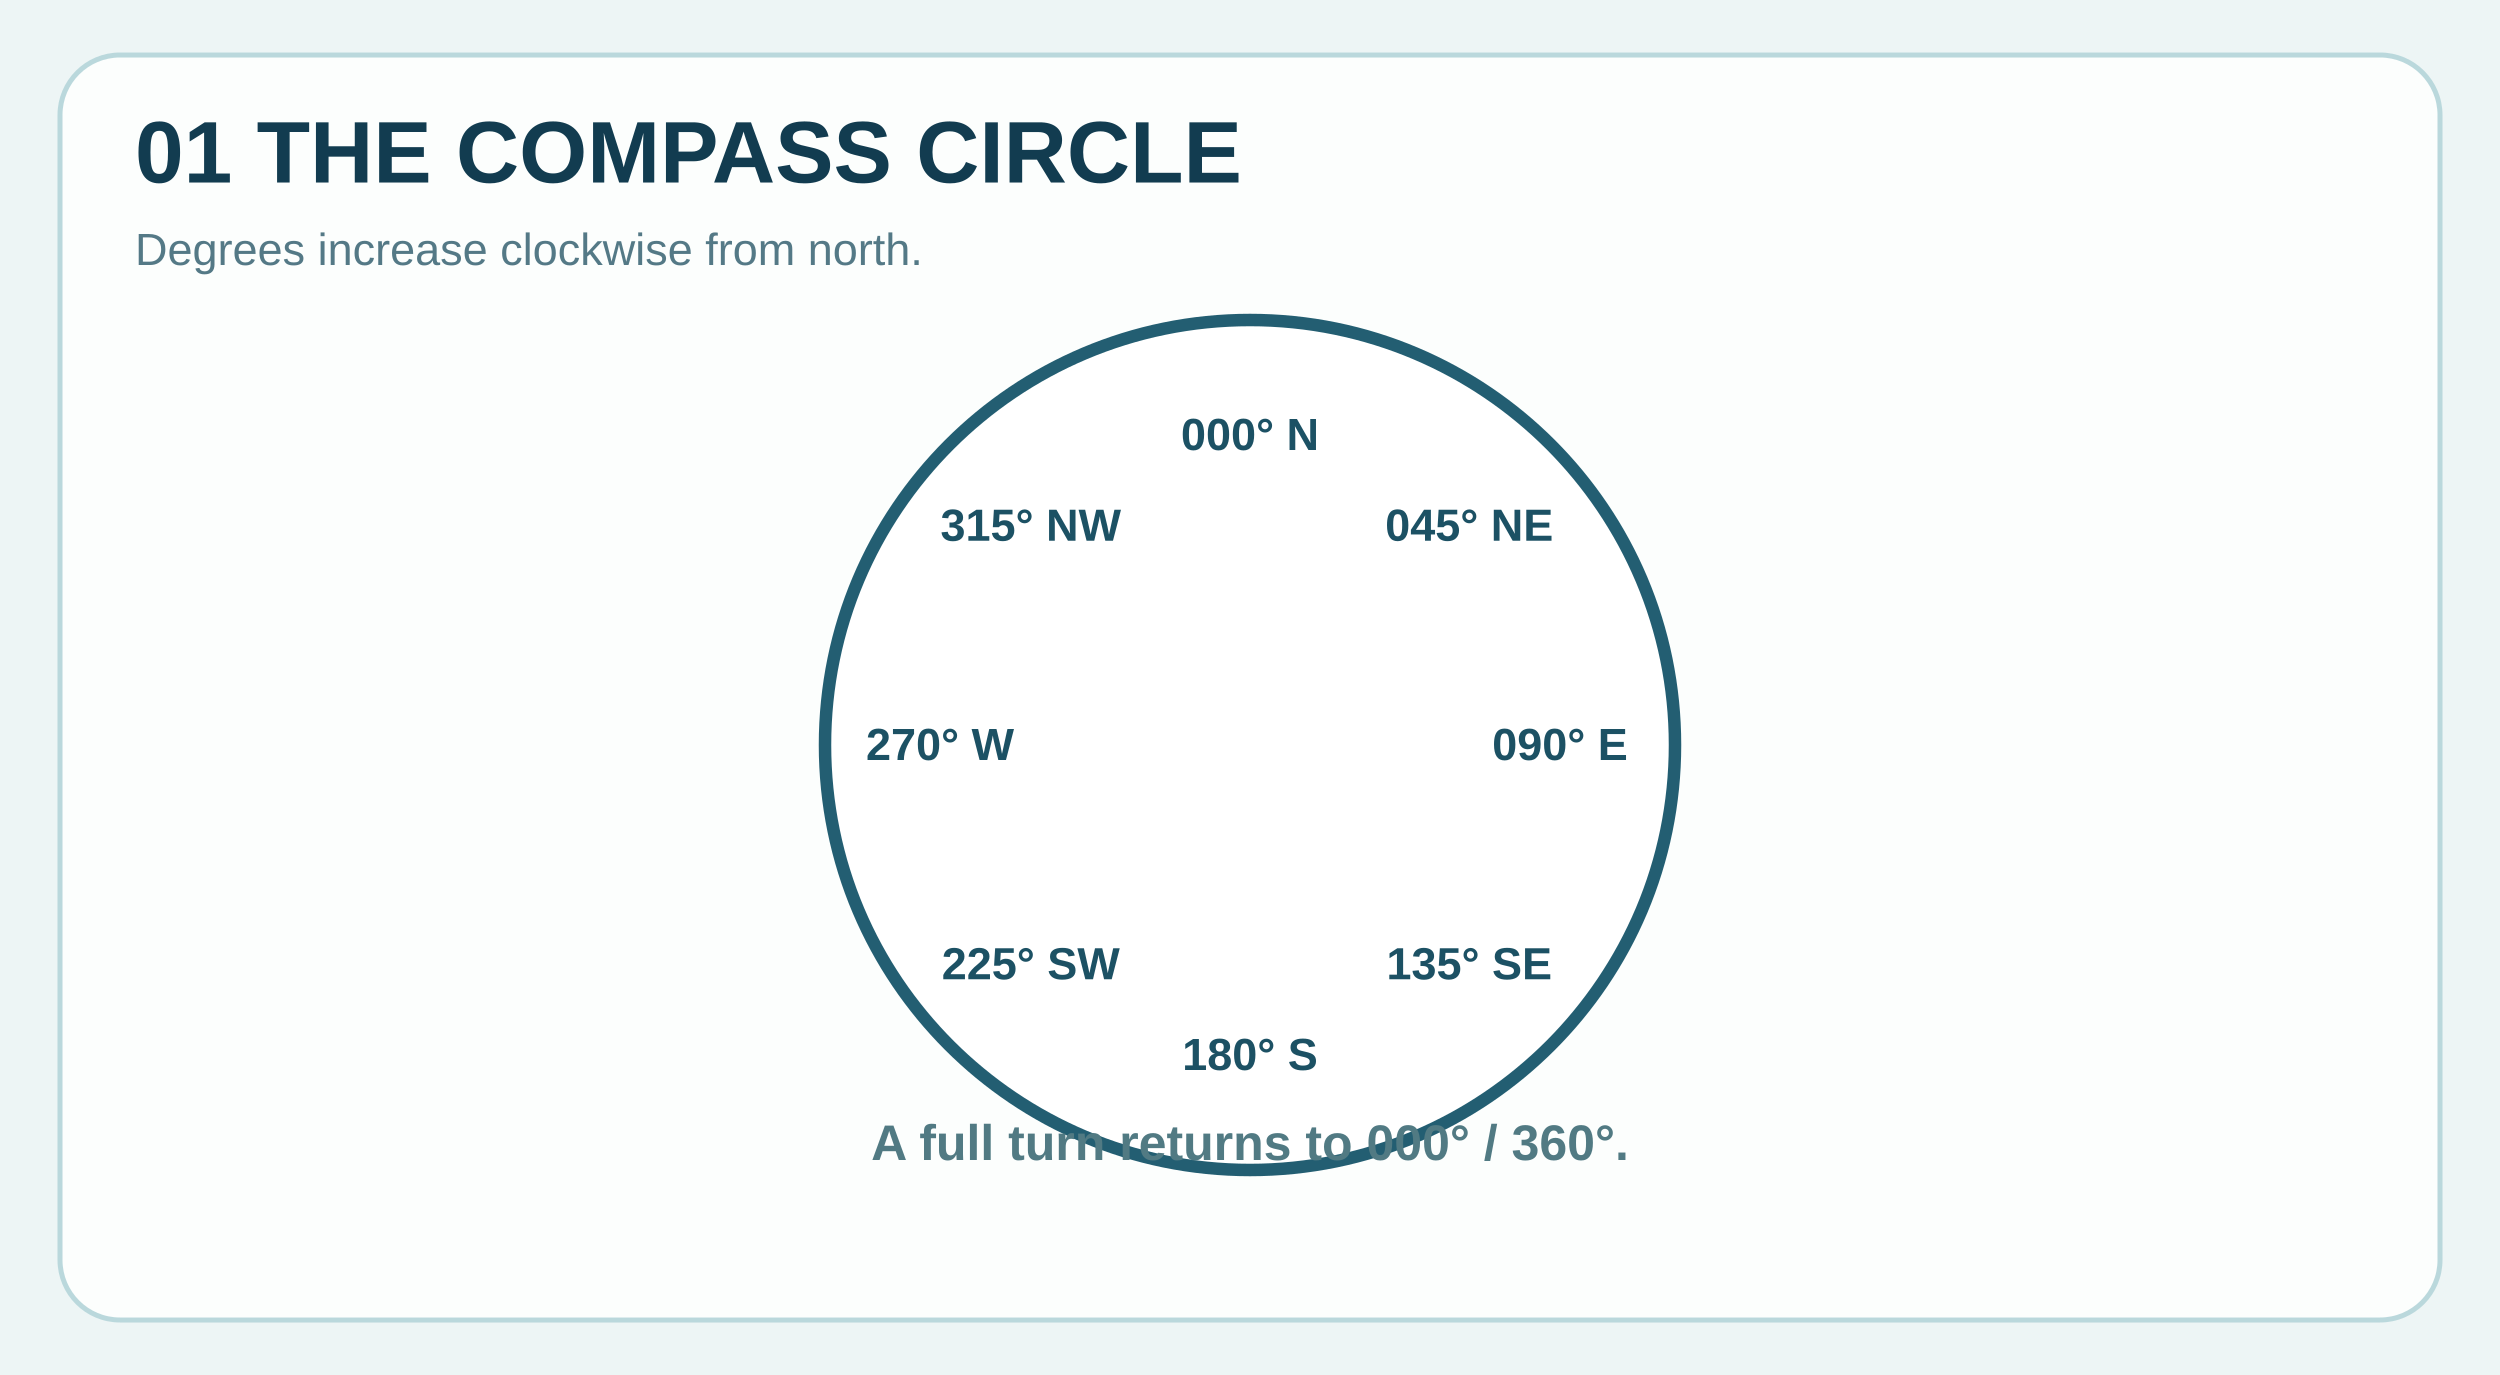
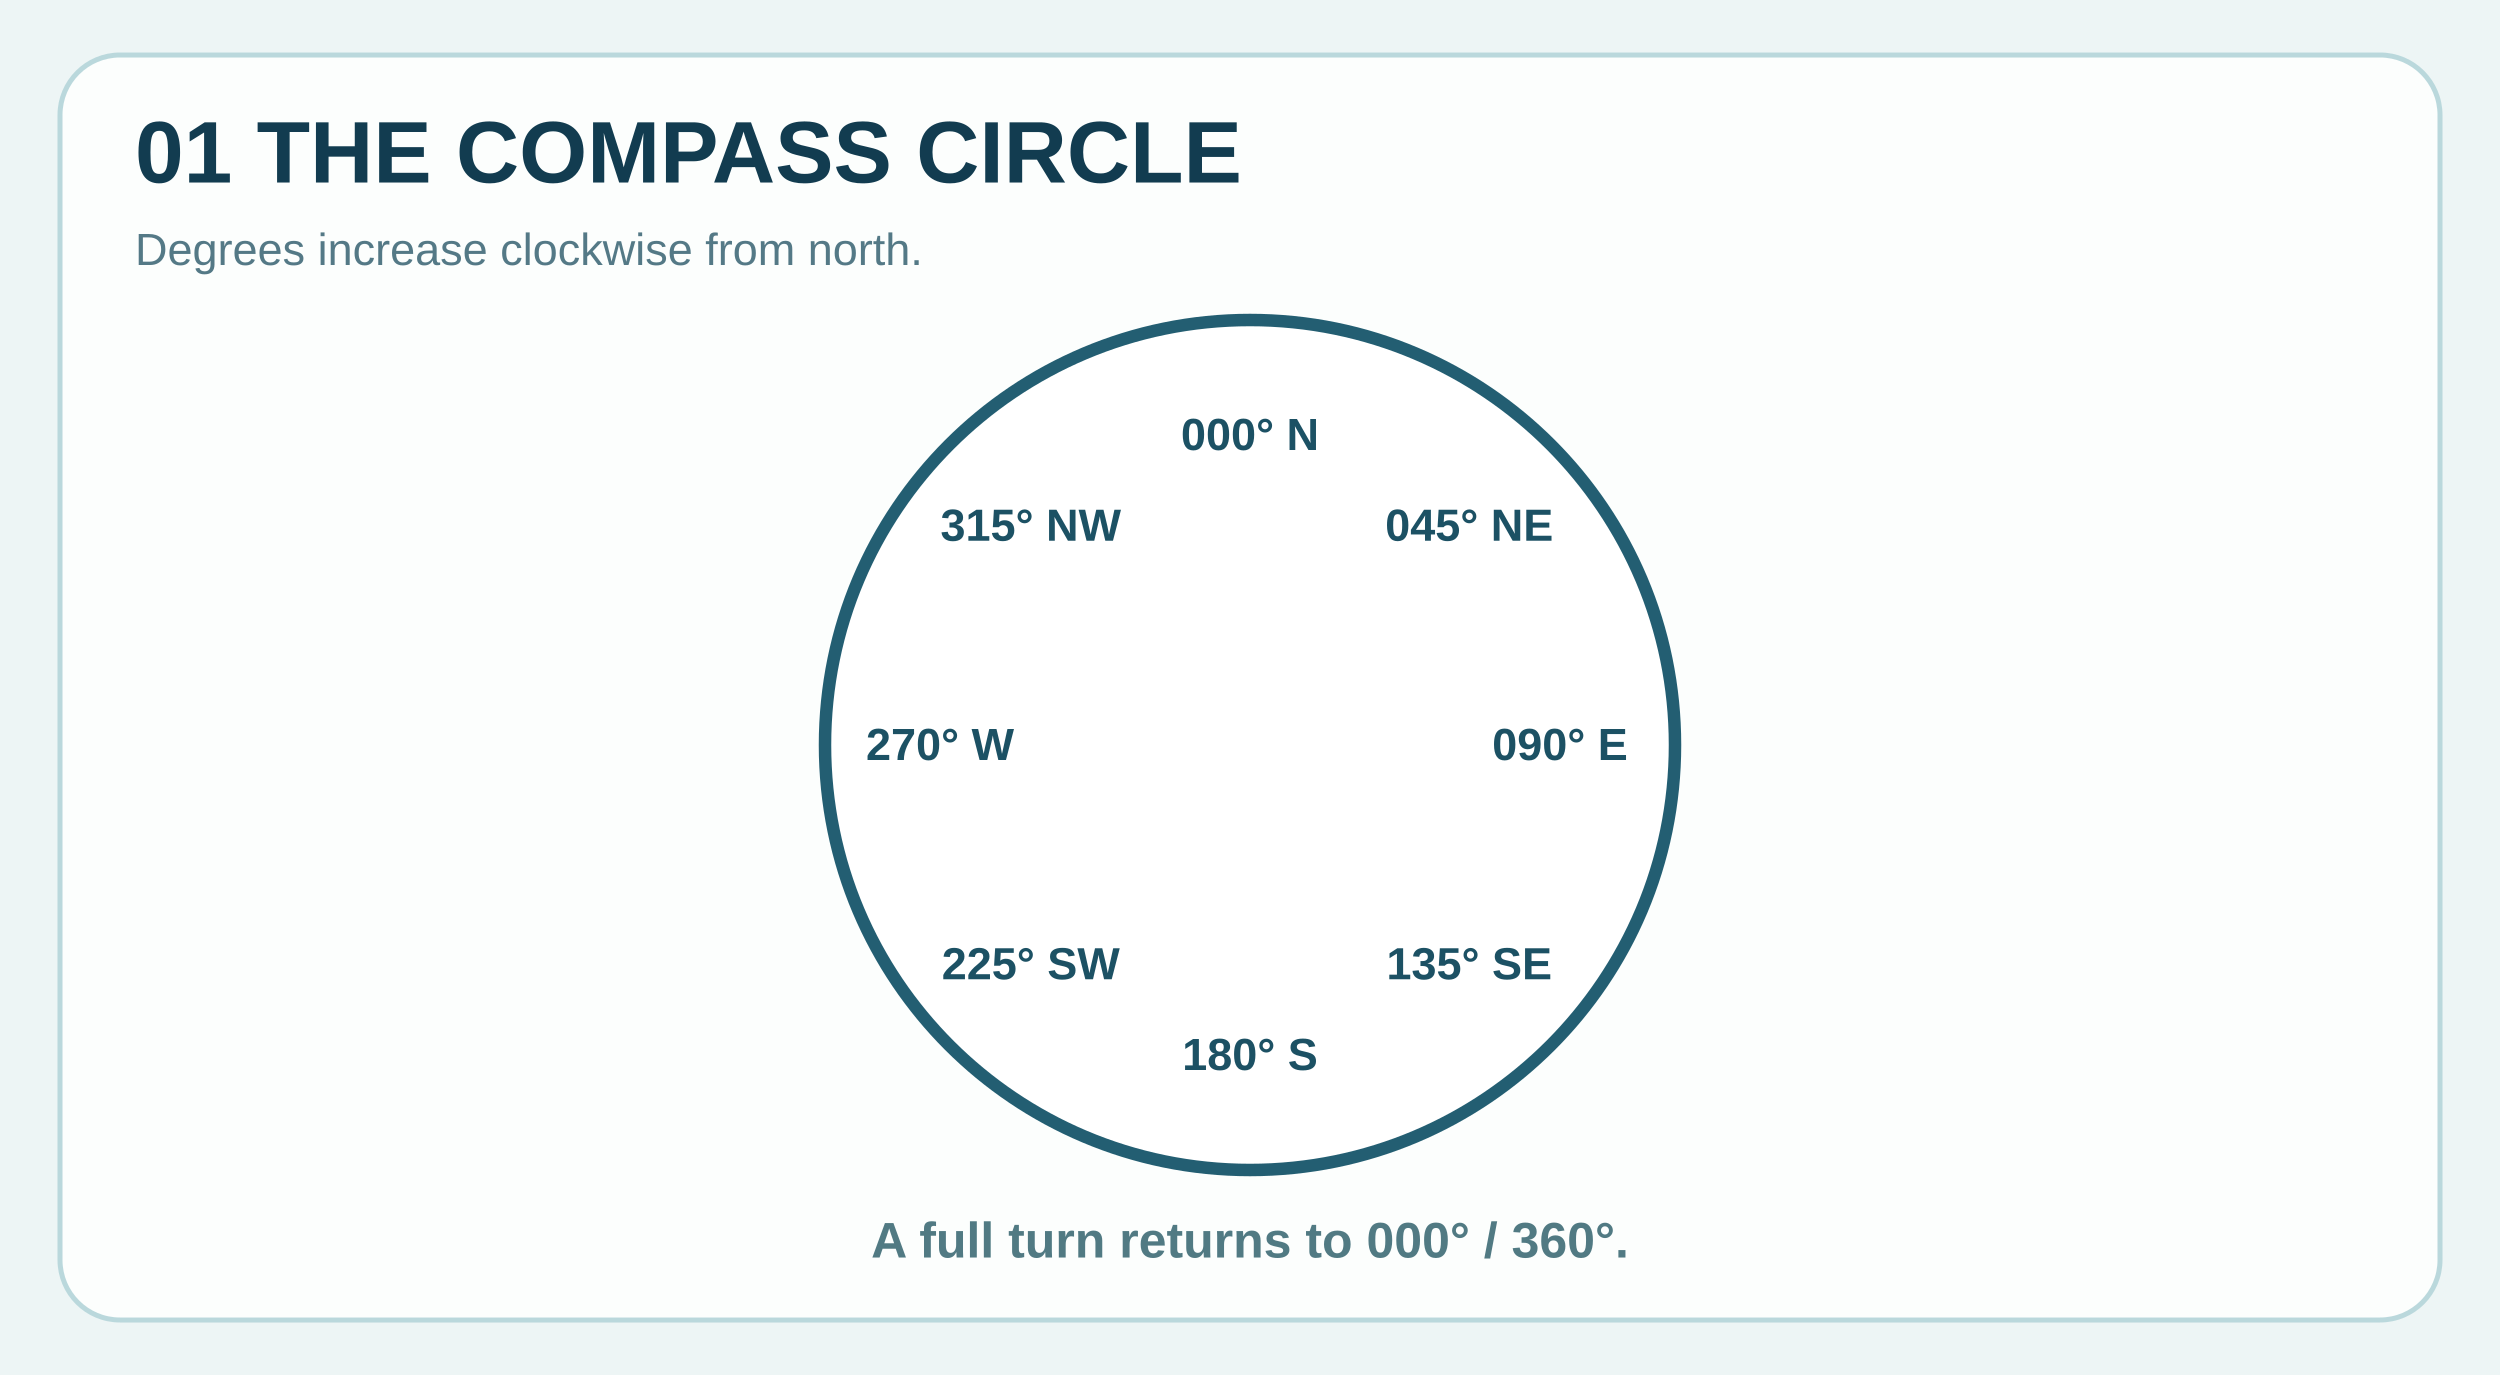
<svg xmlns="http://www.w3.org/2000/svg" viewBox="0 0 1000 550" role="img" aria-labelledby="title desc">
  <defs>
    <linearGradient id="sea" x2="0" y2="1">
      <stop stop-color="#65a4b3" />
      <stop offset="1" stop-color="#164863" />
    </linearGradient>
    <linearGradient id="paper" x2="0" y2="1">
      <stop stop-color="#fffef3" />
      <stop offset="1" stop-color="#e8ebdb" />
    </linearGradient>
    <filter id="shade">
      <feDropShadow dx="0" dy="8" stdDeviation="8" flood-opacity=".25" />
    </filter>
    <pattern id="wave" width="68" height="26" patternUnits="userSpaceOnUse">
      <path d="M0 13Q17 4 34 13T68 13" fill="none" stroke="#d2edec" stroke-opacity=".25" stroke-width="2" />
    </pattern>
  </defs>
  <rect width="1000" height="550" fill="#edf5f5" />
  <rect x="24" y="22" width="952" height="506" rx="24" fill="#fcfefd" stroke="#bad8dc" stroke-width="2" />
  <text x="54" y="73" font-family="Arial,sans-serif" font-size="35" font-weight="700" text-anchor="start" fill="#123c50">01  THE COMPASS CIRCLE</text>
  <text x="54" y="106" font-family="Arial,sans-serif" font-size="18" font-weight="500" text-anchor="start" fill="#547986">Degrees increase clockwise from north.</text>
  <circle cx="500" cy="298" r="170" fill="#fff" stroke="#235e72" stroke-width="5" />
  <text x="500.0" y="180.0" font-family="Arial,sans-serif" font-size="18" font-weight="800" text-anchor="middle" fill="#1c5164">000° N</text>
  <text x="587.7" y="216.3" font-family="Arial,sans-serif" font-size="18" font-weight="800" text-anchor="middle" fill="#1c5164">045° NE</text>
  <text x="624.0" y="304.0" font-family="Arial,sans-serif" font-size="18" font-weight="800" text-anchor="middle" fill="#1c5164">090° E</text>
  <text x="587.7" y="391.7" font-family="Arial,sans-serif" font-size="18" font-weight="800" text-anchor="middle" fill="#1c5164">135° SE</text>
  <text x="500.0" y="428.0" font-family="Arial,sans-serif" font-size="18" font-weight="800" text-anchor="middle" fill="#1c5164">180° S</text>
  <text x="412.3" y="391.7" font-family="Arial,sans-serif" font-size="18" font-weight="800" text-anchor="middle" fill="#1c5164">225° SW</text>
  <text x="376.0" y="304.0" font-family="Arial,sans-serif" font-size="18" font-weight="800" text-anchor="middle" fill="#1c5164">270° W</text>
  <text x="412.3" y="216.3" font-family="Arial,sans-serif" font-size="18" font-weight="800" text-anchor="middle" fill="#1c5164">315° NW</text>
-   <text x="500" y="464" font-family="Arial,sans-serif" font-size="20" font-weight="700" text-anchor="middle" fill="#517a83">A full turn returns to 000° / 360°.</text>
+   <text x="500" y="503" font-family="Arial,sans-serif" font-size="20" font-weight="700" text-anchor="middle" fill="#517a83">A full turn returns to 000° / 360°.</text>
</svg>
